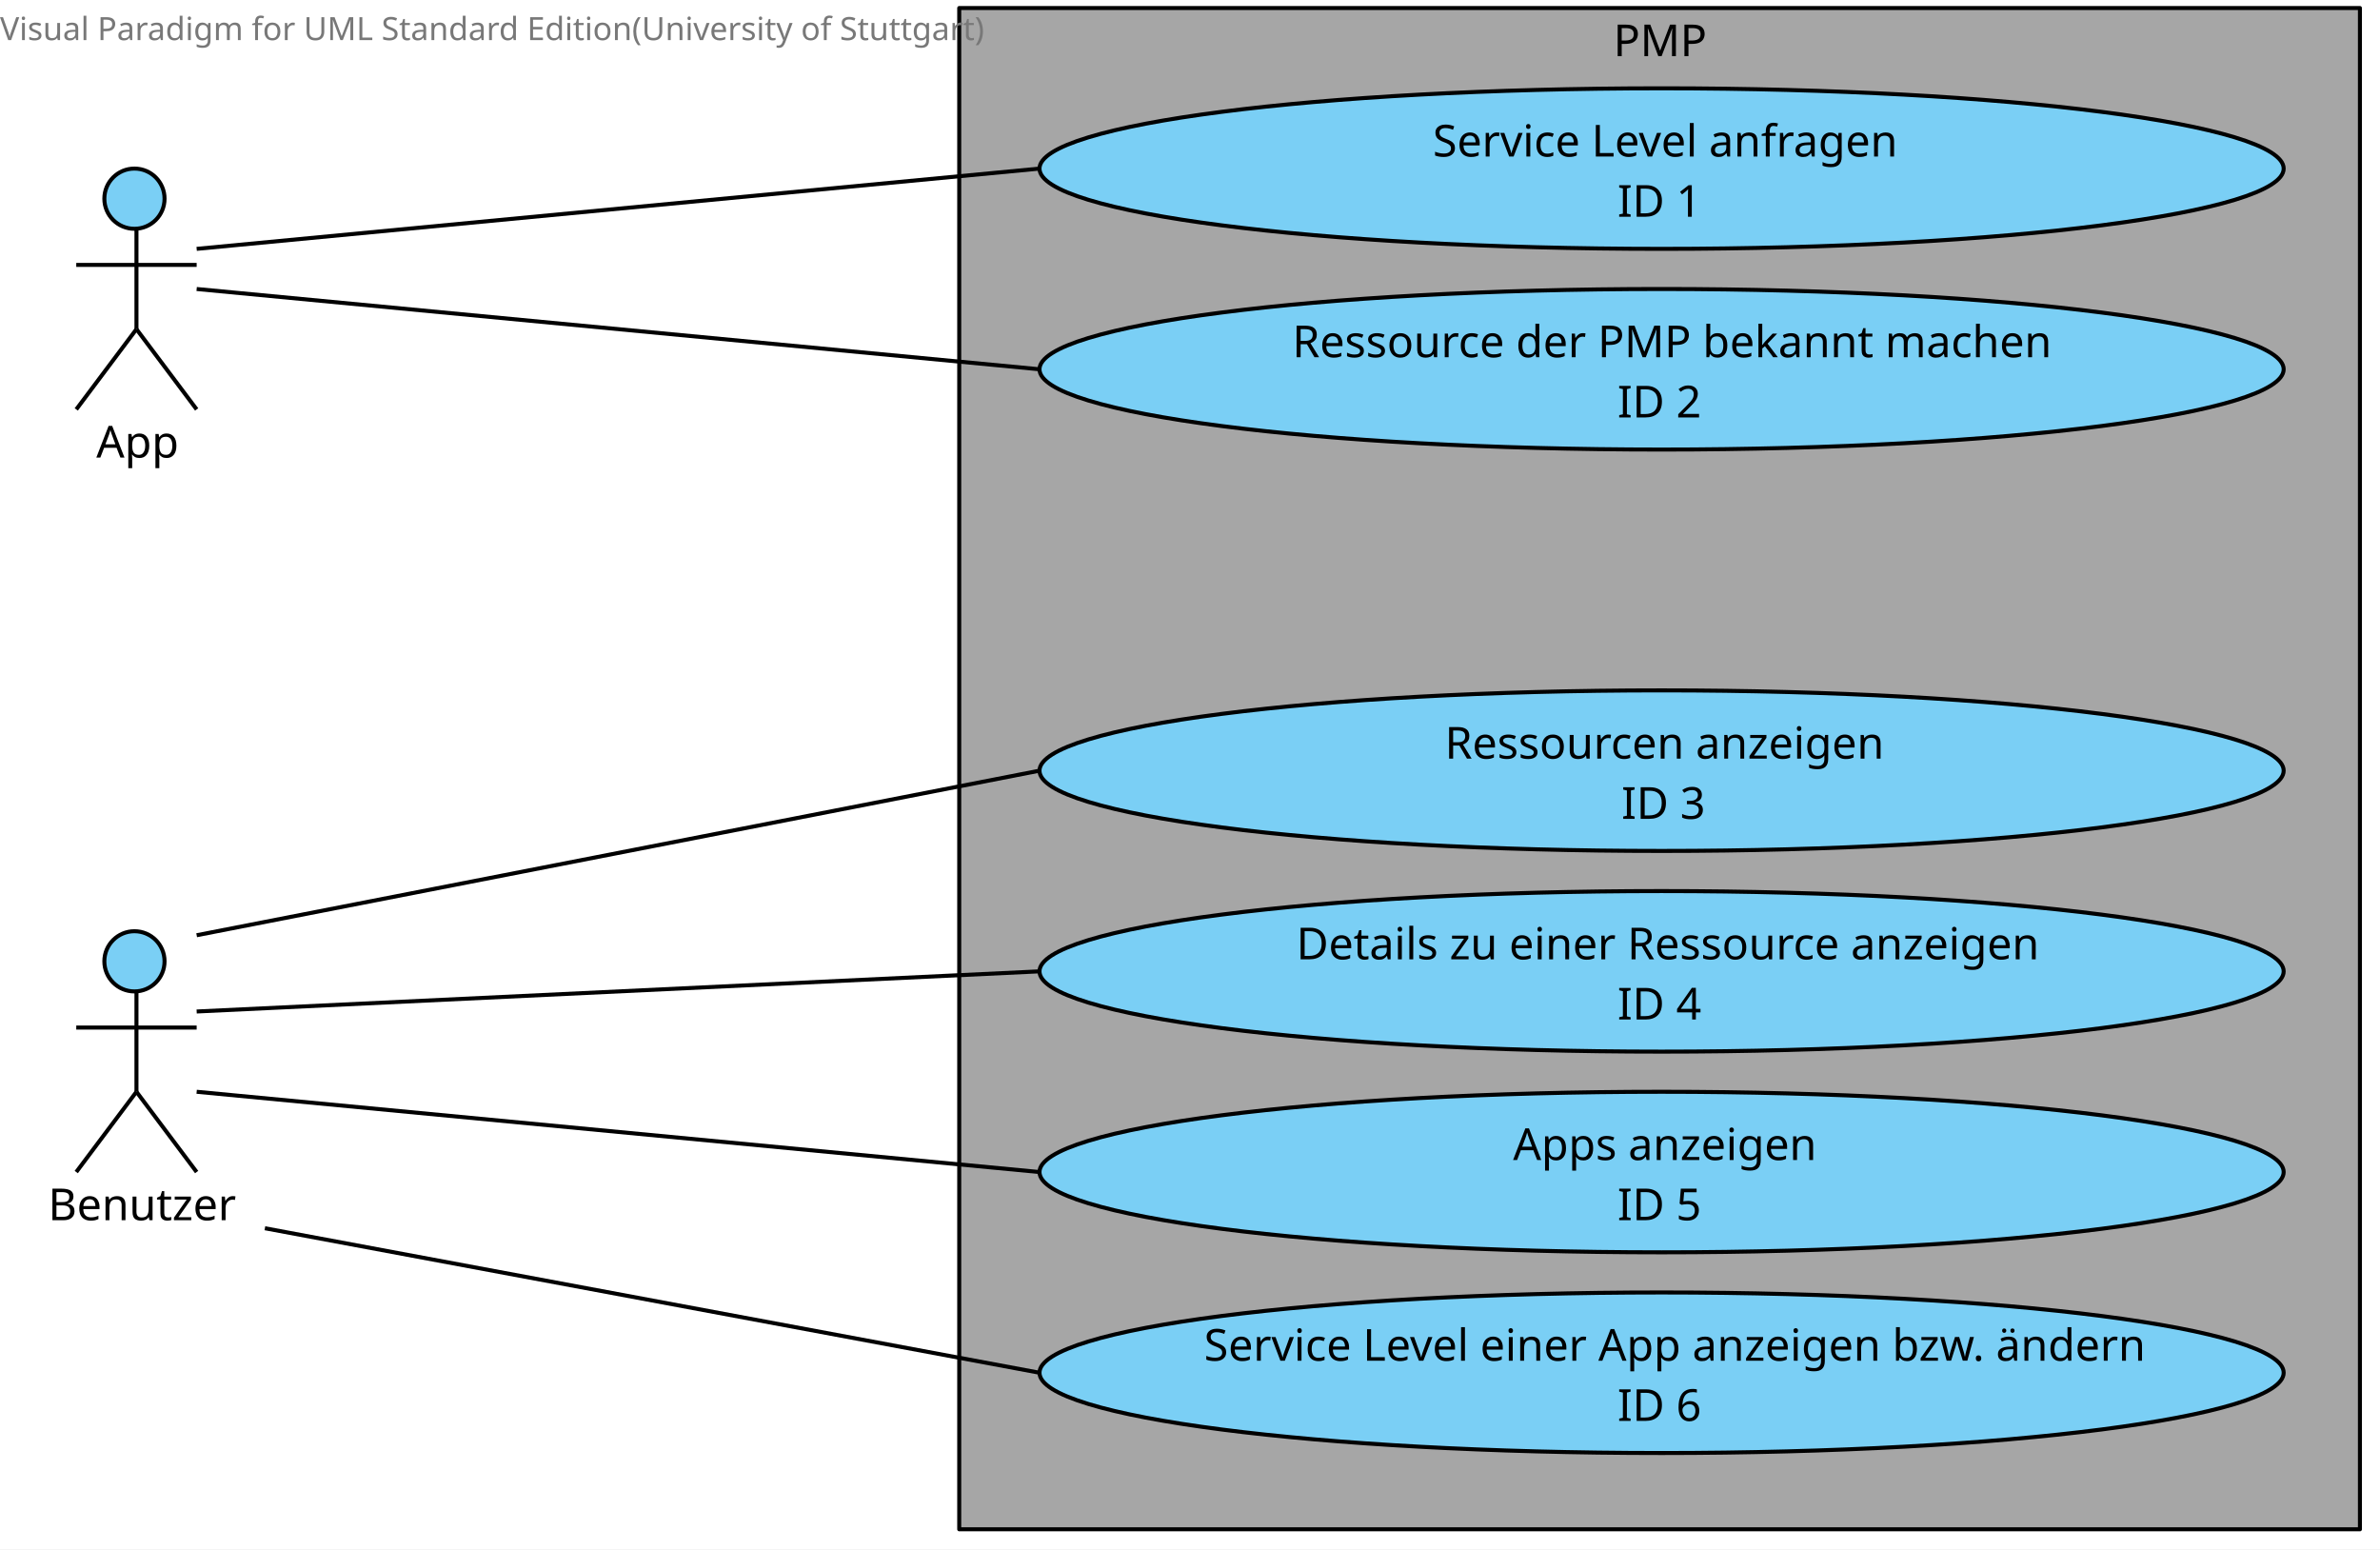
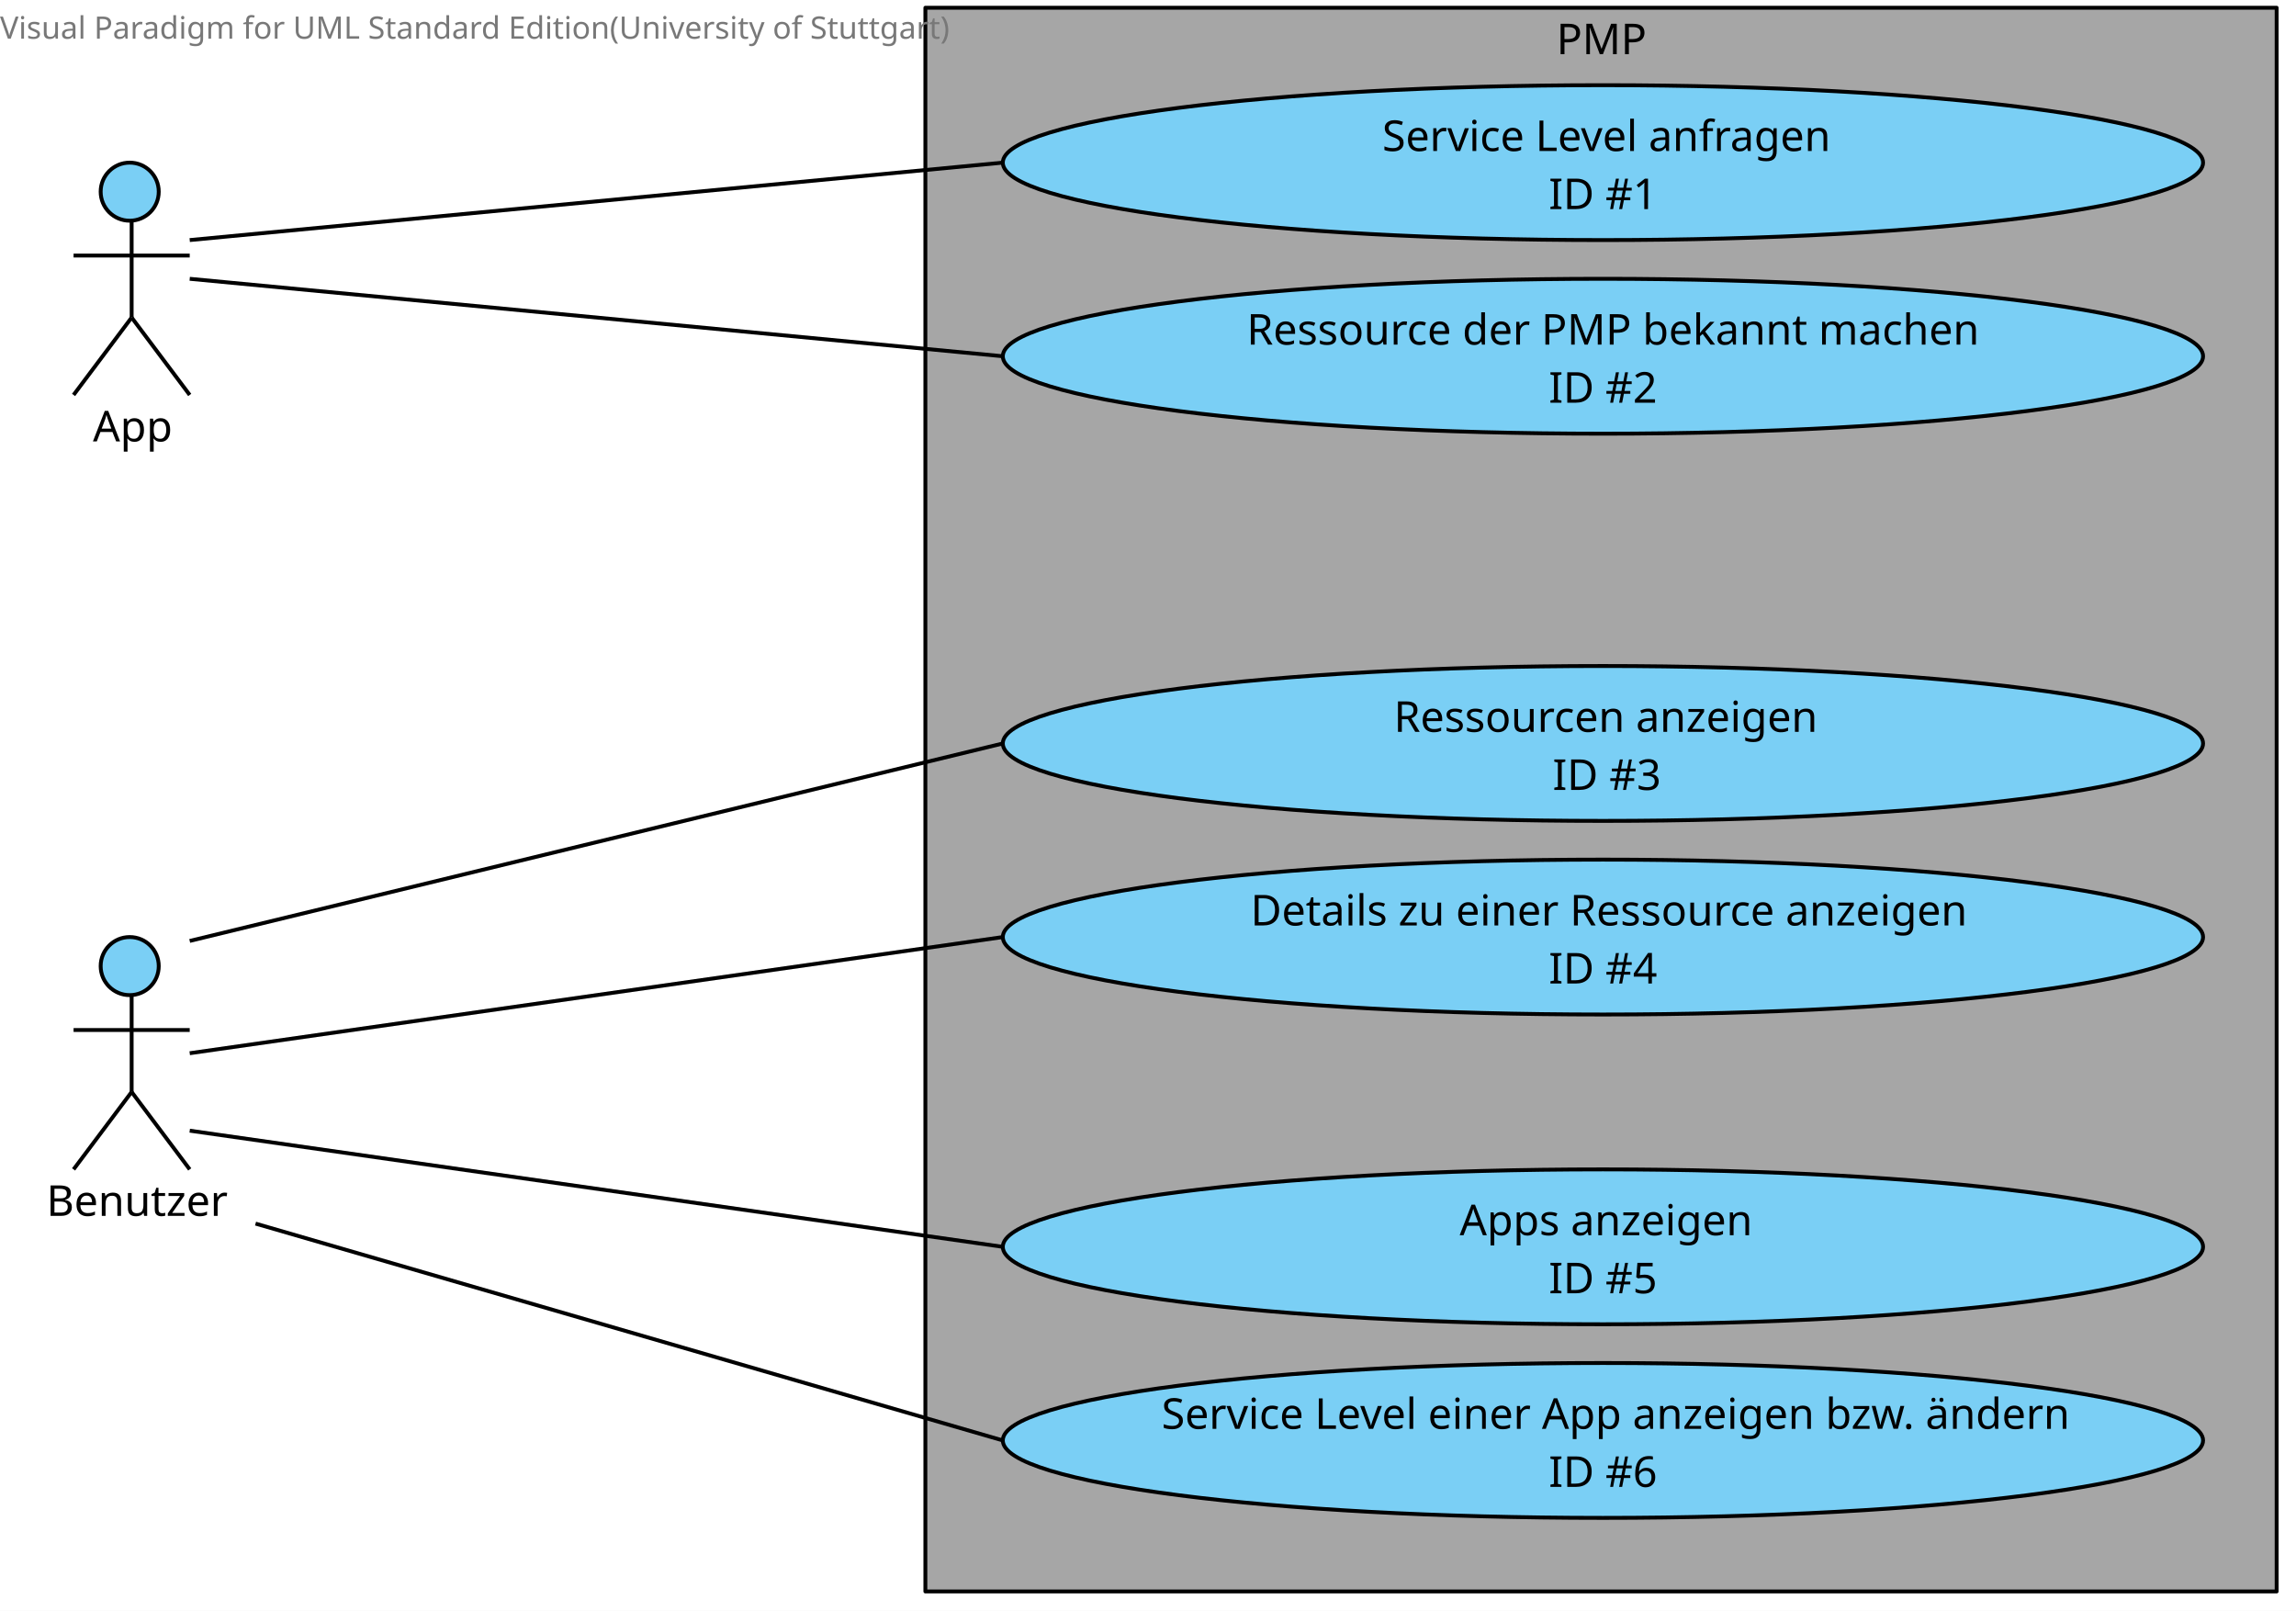
- <svg xmlns="http://www.w3.org/2000/svg" fill-opacity="0" color-rendering="auto" color-interpolation="auto" stroke="rgb(0,0,0)" text-rendering="auto" stroke-linecap="square" width="593" stroke-miterlimit="10" stroke-opacity="0" shape-rendering="auto" fill="rgb(0,0,0)" stroke-dasharray="none" font-weight="normal" stroke-width="1" height="386" font-family="'Dialog'" font-style="normal" stroke-linejoin="miter" font-size="12" stroke-dashoffset="0" image-rendering="auto">
+ <svg xmlns="http://www.w3.org/2000/svg" fill-opacity="0" color-rendering="auto" color-interpolation="auto" stroke="rgb(0,0,0)" text-rendering="auto" stroke-linecap="square" width="593" stroke-miterlimit="10" stroke-opacity="0" shape-rendering="auto" fill="rgb(0,0,0)" stroke-dasharray="none" font-weight="normal" stroke-width="1" height="416" font-family="'Dialog'" font-style="normal" stroke-linejoin="miter" font-size="12" stroke-dashoffset="0" image-rendering="auto">
  <defs id="genericDefs" />
  <g>
    <defs id="defs1">
      <clipPath clipPathUnits="userSpaceOnUse" id="clipPath1">
-         <path d="M-7 -7 L361 -7 L361 391 L-7 391 L-7 -7 Z" />
+         <path d="M-7 -7 L361 -7 L361 421 L-7 421 L-7 -7 Z" />
      </clipPath>
      <clipPath clipPathUnits="userSpaceOnUse" id="clipPath2">
        <path d="M-7 -7 L41 -7 L41 71 L-7 71 L-7 -7 Z" />
      </clipPath>
      <clipPath clipPathUnits="userSpaceOnUse" id="clipPath3">
        <path d="M-7 -7 L321 -7 L321 51 L-7 51 L-7 -7 Z" />
      </clipPath>
      <clipPath clipPathUnits="userSpaceOnUse" id="clipPath4">
        <path d="M-310 -40 L620 -40 L620 80 L-310 80 L-310 -40 Z" />
      </clipPath>
      <clipPath clipPathUnits="userSpaceOnUse" id="clipPath5">
        <path d="M-350 -15 L700 -15 L700 30 L-350 30 L-350 -15 Z" />
      </clipPath>
      <clipPath clipPathUnits="userSpaceOnUse" id="clipPath6">
        <path d="M-40 -15 L80 -15 L80 30 L-40 30 L-40 -15 Z" />
      </clipPath>
      <clipPath clipPathUnits="userSpaceOnUse" id="clipPath7">
        <path d="M-64 -15 L128 -15 L128 30 L-64 30 L-64 -15 Z" />
      </clipPath>
      <clipPath clipPathUnits="userSpaceOnUse" id="clipPath8">
-         <path d="M0 0 L314 0 L314 145 L0 145 L0 0 Z" />
+         <path d="M0 0 L314 0 L314 155 L0 155 L0 0 Z" />
      </clipPath>
      <clipPath clipPathUnits="userSpaceOnUse" id="clipPath9">
        <path d="M0 0 L314 0 L314 124 L0 124 L0 0 Z" />
      </clipPath>
      <clipPath clipPathUnits="userSpaceOnUse" id="clipPath10">
-         <path d="M0 0 L297 0 L297 140 L0 140 L0 0 Z" />
+         <path d="M0 0 L297 0 L297 160 L0 160 L0 0 Z" />
      </clipPath>
      <clipPath clipPathUnits="userSpaceOnUse" id="clipPath11">
-         <path d="M0 0 L314 0 L314 114 L0 114 L0 0 Z" />
+         <path d="M0 0 L314 0 L314 134 L0 134 L0 0 Z" />
      </clipPath>
    </defs>
    <g fill="white" text-rendering="geometricPrecision" fill-opacity="1" stroke-opacity="1" stroke="white">
-       <rect x="0" width="593" height="386" y="0" stroke="none" />
+       <rect x="0" width="593" height="416" y="0" stroke="none" />
    </g>
    <g font-size="11" transform="translate(239,2)" fill-opacity="0.702" fill="rgb(128,128,128)" text-rendering="geometricPrecision" font-family="sans-serif" stroke="rgb(128,128,128)" stroke-opacity="0.702">
-       <rect x="0" width="349" height="379" y="0" clip-path="url(#clipPath1)" stroke="none" />
+       <rect x="0" width="349" height="409" y="0" clip-path="url(#clipPath1)" stroke="none" />
    </g>
    <g font-size="11" stroke-linecap="butt" transform="translate(239,2)" fill-opacity="1" fill="black" text-rendering="geometricPrecision" font-family="sans-serif" stroke-linejoin="round" stroke="black" stroke-opacity="1" stroke-miterlimit="0">
-       <rect fill="none" x="0" width="349" height="379" y="0" clip-path="url(#clipPath1)" />
+       <rect fill="none" x="0" width="349" height="409" y="0" clip-path="url(#clipPath1)" />
    </g>
-     <g font-size="11" transform="translate(19,232)" fill-opacity="1" fill="rgb(122,207,245)" text-rendering="geometricPrecision" font-family="sans-serif" stroke="rgb(122,207,245)" stroke-opacity="1">
+     <g font-size="11" transform="translate(19,242)" fill-opacity="1" fill="rgb(122,207,245)" text-rendering="geometricPrecision" font-family="sans-serif" stroke="rgb(122,207,245)" stroke-opacity="1">
      <circle r="7.5" clip-path="url(#clipPath2)" cx="14.5" cy="7.5" stroke="none" />
    </g>
-     <g font-size="11" stroke-linecap="butt" transform="translate(19,232)" fill-opacity="1" fill="black" text-rendering="geometricPrecision" font-family="sans-serif" stroke-linejoin="round" stroke="black" stroke-opacity="1" stroke-miterlimit="0">
+     <g font-size="11" stroke-linecap="butt" transform="translate(19,242)" fill-opacity="1" fill="black" text-rendering="geometricPrecision" font-family="sans-serif" stroke-linejoin="round" stroke="black" stroke-opacity="1" stroke-miterlimit="0">
      <circle fill="none" r="7.5" clip-path="url(#clipPath2)" cx="14.5" cy="7.5" />
      <line y2="40" fill="none" x1="15" clip-path="url(#clipPath2)" x2="15" y1="15" />
      <line y2="24" fill="none" x1="0" clip-path="url(#clipPath2)" x2="30" y1="24" />
      <line y2="60" fill="none" x1="15" clip-path="url(#clipPath2)" x2="0" y1="40" />
      <line y2="60" fill="none" x1="15" clip-path="url(#clipPath2)" x2="30" y1="40" />
    </g>
    <g font-size="11" transform="translate(19,42)" fill-opacity="1" fill="rgb(122,207,245)" text-rendering="geometricPrecision" font-family="sans-serif" stroke="rgb(122,207,245)" stroke-opacity="1">
      <circle r="7.5" clip-path="url(#clipPath2)" cx="14.5" cy="7.5" stroke="none" />
    </g>
    <g font-size="11" stroke-linecap="butt" transform="translate(19,42)" fill-opacity="1" fill="black" text-rendering="geometricPrecision" font-family="sans-serif" stroke-linejoin="round" stroke="black" stroke-opacity="1" stroke-miterlimit="0">
      <circle fill="none" r="7.5" clip-path="url(#clipPath2)" cx="14.5" cy="7.5" />
      <line y2="40" fill="none" x1="15" clip-path="url(#clipPath2)" x2="15" y1="15" />
      <line y2="24" fill="none" x1="0" clip-path="url(#clipPath2)" x2="30" y1="24" />
      <line y2="60" fill="none" x1="15" clip-path="url(#clipPath2)" x2="0" y1="40" />
      <line y2="60" fill="none" x1="15" clip-path="url(#clipPath2)" x2="30" y1="40" />
    </g>
-     <g font-size="11" transform="translate(259,322)" fill-opacity="1" fill="rgb(122,207,245)" text-rendering="geometricPrecision" font-family="sans-serif" stroke="rgb(122,207,245)" stroke-opacity="1">
+     <g font-size="11" transform="translate(259,352)" fill-opacity="1" fill="rgb(122,207,245)" text-rendering="geometricPrecision" font-family="sans-serif" stroke="rgb(122,207,245)" stroke-opacity="1">
      <ellipse rx="155" ry="20" clip-path="url(#clipPath3)" cx="155" cy="20" stroke="none" />
    </g>
-     <g font-size="11" stroke-linecap="butt" transform="translate(259,322)" fill-opacity="1" fill="black" text-rendering="geometricPrecision" font-family="sans-serif" stroke-linejoin="round" stroke="black" stroke-opacity="1" stroke-miterlimit="0">
+     <g font-size="11" stroke-linecap="butt" transform="translate(259,352)" fill-opacity="1" fill="black" text-rendering="geometricPrecision" font-family="sans-serif" stroke-linejoin="round" stroke="black" stroke-opacity="1" stroke-miterlimit="0">
      <ellipse rx="155" fill="none" ry="20" clip-path="url(#clipPath3)" cx="155" cy="20" />
    </g>
    <g font-size="11" transform="translate(259,172)" fill-opacity="1" fill="rgb(122,207,245)" text-rendering="geometricPrecision" font-family="sans-serif" stroke="rgb(122,207,245)" stroke-opacity="1">
      <ellipse rx="155" ry="20" clip-path="url(#clipPath3)" cx="155" cy="20" stroke="none" />
    </g>
    <g font-size="11" stroke-linecap="butt" transform="translate(259,172)" fill-opacity="1" fill="black" text-rendering="geometricPrecision" font-family="sans-serif" stroke-linejoin="round" stroke="black" stroke-opacity="1" stroke-miterlimit="0">
      <ellipse rx="155" fill="none" ry="20" clip-path="url(#clipPath3)" cx="155" cy="20" />
    </g>
    <g font-size="11" transform="translate(259,22)" fill-opacity="1" fill="rgb(122,207,245)" text-rendering="geometricPrecision" font-family="sans-serif" stroke="rgb(122,207,245)" stroke-opacity="1">
      <ellipse rx="155" ry="20" clip-path="url(#clipPath3)" cx="155" cy="20" stroke="none" />
    </g>
    <g font-size="11" stroke-linecap="butt" transform="translate(259,22)" fill-opacity="1" fill="black" text-rendering="geometricPrecision" font-family="sans-serif" stroke-linejoin="round" stroke="black" stroke-opacity="1" stroke-miterlimit="0">
      <ellipse rx="155" fill="none" ry="20" clip-path="url(#clipPath3)" cx="155" cy="20" />
    </g>
    <g font-size="11" transform="translate(259,72)" fill-opacity="1" fill="rgb(122,207,245)" text-rendering="geometricPrecision" font-family="sans-serif" stroke="rgb(122,207,245)" stroke-opacity="1">
      <ellipse rx="155" ry="20" clip-path="url(#clipPath3)" cx="155" cy="20" stroke="none" />
    </g>
    <g font-size="11" stroke-linecap="butt" transform="translate(259,72)" fill-opacity="1" fill="black" text-rendering="geometricPrecision" font-family="sans-serif" stroke-linejoin="round" stroke="black" stroke-opacity="1" stroke-miterlimit="0">
      <ellipse rx="155" fill="none" ry="20" clip-path="url(#clipPath3)" cx="155" cy="20" />
    </g>
    <g font-size="11" transform="translate(259,222)" fill-opacity="1" fill="rgb(122,207,245)" text-rendering="geometricPrecision" font-family="sans-serif" stroke="rgb(122,207,245)" stroke-opacity="1">
      <ellipse rx="155" ry="20" clip-path="url(#clipPath3)" cx="155" cy="20" stroke="none" />
    </g>
    <g font-size="11" stroke-linecap="butt" transform="translate(259,222)" fill-opacity="1" fill="black" text-rendering="geometricPrecision" font-family="sans-serif" stroke-linejoin="round" stroke="black" stroke-opacity="1" stroke-miterlimit="0">
      <ellipse rx="155" fill="none" ry="20" clip-path="url(#clipPath3)" cx="155" cy="20" />
    </g>
-     <g font-size="11" transform="translate(259,272)" fill-opacity="1" fill="rgb(122,207,245)" text-rendering="geometricPrecision" font-family="sans-serif" stroke="rgb(122,207,245)" stroke-opacity="1">
+     <g font-size="11" transform="translate(259,302)" fill-opacity="1" fill="rgb(122,207,245)" text-rendering="geometricPrecision" font-family="sans-serif" stroke="rgb(122,207,245)" stroke-opacity="1">
      <ellipse rx="155" ry="20" clip-path="url(#clipPath3)" cx="155" cy="20" stroke="none" />
    </g>
-     <g font-size="11" stroke-linecap="butt" transform="translate(259,272)" fill-opacity="1" fill="black" text-rendering="geometricPrecision" font-family="sans-serif" stroke-linejoin="round" stroke="black" stroke-opacity="1" stroke-miterlimit="0">
+     <g font-size="11" stroke-linecap="butt" transform="translate(259,302)" fill-opacity="1" fill="black" text-rendering="geometricPrecision" font-family="sans-serif" stroke-linejoin="round" stroke="black" stroke-opacity="1" stroke-miterlimit="0">
      <ellipse rx="155" fill="none" ry="20" clip-path="url(#clipPath3)" cx="155" cy="20" />
    </g>
-     <g font-size="11" transform="translate(259,272)" fill-opacity="1" fill="black" text-rendering="geometricPrecision" font-family="sans-serif" stroke="black" stroke-opacity="1">
+     <g font-size="11" transform="translate(259,302)" fill-opacity="1" fill="black" text-rendering="geometricPrecision" font-family="sans-serif" stroke="black" stroke-opacity="1">
      <text x="118" xml:space="preserve" y="17" clip-path="url(#clipPath4)" stroke="none">Apps anzeigen</text>
-       <text x="144" xml:space="preserve" y="32" clip-path="url(#clipPath4)" stroke="none">ID 5</text>
+       <text x="141" xml:space="preserve" y="32" clip-path="url(#clipPath4)" stroke="none">ID #5</text>
    </g>
    <g font-size="11" transform="translate(259,222)" fill-opacity="1" fill="black" text-rendering="geometricPrecision" font-family="sans-serif" stroke="black" stroke-opacity="1">
      <text x="64" xml:space="preserve" y="17" clip-path="url(#clipPath4)" stroke="none">Details zu einer Ressource anzeigen</text>
-       <text x="144" xml:space="preserve" y="32" clip-path="url(#clipPath4)" stroke="none">ID 4</text>
+       <text x="141" xml:space="preserve" y="32" clip-path="url(#clipPath4)" stroke="none">ID #4</text>
    </g>
    <g font-size="11" transform="translate(239,2)" fill-opacity="1" fill="black" text-rendering="geometricPrecision" font-family="sans-serif" stroke="black" stroke-opacity="1">
      <text x="163" xml:space="preserve" y="12" clip-path="url(#clipPath5)" stroke="none">PMP</text>
    </g>
    <g font-size="11" transform="translate(259,72)" fill-opacity="1" fill="black" text-rendering="geometricPrecision" font-family="sans-serif" stroke="black" stroke-opacity="1">
      <text x="63" xml:space="preserve" y="17" clip-path="url(#clipPath4)" stroke="none">Ressource der PMP bekannt machen</text>
-       <text x="144" xml:space="preserve" y="32" clip-path="url(#clipPath4)" stroke="none">ID 2</text>
+       <text x="141" xml:space="preserve" y="32" clip-path="url(#clipPath4)" stroke="none">ID #2</text>
    </g>
    <g font-size="11" transform="translate(14,102)" fill-opacity="1" fill="black" text-rendering="geometricPrecision" font-family="sans-serif" stroke="black" stroke-opacity="1">
      <text x="10" xml:space="preserve" y="12" clip-path="url(#clipPath6)" stroke="none">App</text>
    </g>
    <g font-size="11" transform="translate(259,22)" fill-opacity="1" fill="black" text-rendering="geometricPrecision" font-family="sans-serif" stroke="black" stroke-opacity="1">
      <text x="98" xml:space="preserve" y="17" clip-path="url(#clipPath4)" stroke="none">Service Level anfragen</text>
-       <text x="144" xml:space="preserve" y="32" clip-path="url(#clipPath4)" stroke="none">ID 1</text>
+       <text x="141" xml:space="preserve" y="32" clip-path="url(#clipPath4)" stroke="none">ID #1</text>
    </g>
    <g font-size="11" transform="translate(259,172)" fill-opacity="1" fill="black" text-rendering="geometricPrecision" font-family="sans-serif" stroke="black" stroke-opacity="1">
      <text x="101" xml:space="preserve" y="17" clip-path="url(#clipPath4)" stroke="none">Ressourcen anzeigen</text>
-       <text x="145" xml:space="preserve" y="32" clip-path="url(#clipPath4)" stroke="none">ID 3</text>
+       <text x="142" xml:space="preserve" y="32" clip-path="url(#clipPath4)" stroke="none">ID #3</text>
    </g>
-     <g font-size="11" transform="translate(259,322)" fill-opacity="1" fill="black" text-rendering="geometricPrecision" font-family="sans-serif" stroke="black" stroke-opacity="1">
+     <g font-size="11" transform="translate(259,352)" fill-opacity="1" fill="black" text-rendering="geometricPrecision" font-family="sans-serif" stroke="black" stroke-opacity="1">
      <text x="41" xml:space="preserve" y="17" clip-path="url(#clipPath4)" stroke="none">Service Level einer App anzeigen bzw. ändern</text>
-       <text x="144" xml:space="preserve" y="32" clip-path="url(#clipPath4)" stroke="none">ID 6</text>
+       <text x="141" xml:space="preserve" y="32" clip-path="url(#clipPath4)" stroke="none">ID #6</text>
    </g>
-     <g font-size="11" transform="translate(2,292)" fill-opacity="1" fill="black" text-rendering="geometricPrecision" font-family="sans-serif" stroke="black" stroke-opacity="1">
+     <g font-size="11" transform="translate(2,302)" fill-opacity="1" fill="black" text-rendering="geometricPrecision" font-family="sans-serif" stroke="black" stroke-opacity="1">
      <text x="10" xml:space="preserve" y="12" clip-path="url(#clipPath7)" stroke="none">Benutzer</text>
    </g>
    <g font-size="11" stroke-linecap="butt" transform="translate(-1,142)" fill-opacity="1" fill="black" text-rendering="geometricPrecision" font-family="sans-serif" stroke-linejoin="round" stroke="black" stroke-opacity="1">
-       <line y2="50" fill="none" x1="50" clip-path="url(#clipPath8)" x2="260" y1="91" />
+       <line y2="50" fill="none" x1="50" clip-path="url(#clipPath8)" x2="260" y1="101" />
    </g>
    <g font-size="11" stroke-linecap="butt" transform="translate(-1,-8)" fill-opacity="1" fill="black" text-rendering="geometricPrecision" font-family="sans-serif" stroke-linejoin="round" stroke="black" stroke-opacity="1">
      <line y2="50" fill="none" x1="50" clip-path="url(#clipPath9)" x2="260" y1="70" />
    </g>
-     <g font-size="11" stroke-linecap="butt" transform="translate(16,256)" fill-opacity="1" fill="black" text-rendering="geometricPrecision" font-family="sans-serif" stroke-linejoin="round" stroke="black" stroke-opacity="1">
-       <line y2="86" fill="none" x1="50" clip-path="url(#clipPath10)" x2="243" y1="50" />
+     <g font-size="11" stroke-linecap="butt" transform="translate(16,266)" fill-opacity="1" fill="black" text-rendering="geometricPrecision" font-family="sans-serif" stroke-linejoin="round" stroke="black" stroke-opacity="1">
+       <line y2="106" fill="none" x1="50" clip-path="url(#clipPath10)" x2="243" y1="50" />
    </g>
    <g font-size="11" stroke-linecap="butt" transform="translate(-1,22)" fill-opacity="1" fill="black" text-rendering="geometricPrecision" font-family="sans-serif" stroke-linejoin="round" stroke="black" stroke-opacity="1">
      <line y2="70" fill="none" x1="50" clip-path="url(#clipPath9)" x2="260" y1="50" />
    </g>
    <g font-size="11" stroke-linecap="butt" transform="translate(-1,192)" fill-opacity="1" fill="black" text-rendering="geometricPrecision" font-family="sans-serif" stroke-linejoin="round" stroke="black" stroke-opacity="1">
-       <line y2="50" fill="none" x1="50" clip-path="url(#clipPath11)" x2="260" y1="60" />
+       <line y2="50" fill="none" x1="50" clip-path="url(#clipPath11)" x2="260" y1="80" />
    </g>
-     <g font-size="11" stroke-linecap="butt" transform="translate(-1,222)" fill-opacity="1" fill="black" text-rendering="geometricPrecision" font-family="sans-serif" stroke-linejoin="round" stroke="black" stroke-opacity="1">
-       <line y2="70" fill="none" x1="50" clip-path="url(#clipPath9)" x2="260" y1="50" />
+     <g font-size="11" stroke-linecap="butt" transform="translate(-1,242)" fill-opacity="1" fill="black" text-rendering="geometricPrecision" font-family="sans-serif" stroke-linejoin="round" stroke="black" stroke-opacity="1">
+       <line y2="80" fill="none" x1="50" clip-path="url(#clipPath11)" x2="260" y1="50" />
    </g>
    <g fill="rgb(120,120,120)" text-rendering="geometricPrecision" fill-opacity="1" font-size="8" stroke-opacity="1" stroke="rgb(120,120,120)">
      <text x="0" xml:space="preserve" y="10" stroke="none">Visual Paradigm for UML Standard Edition(University of Stuttgart)</text>
    </g>
  </g>
</svg>
